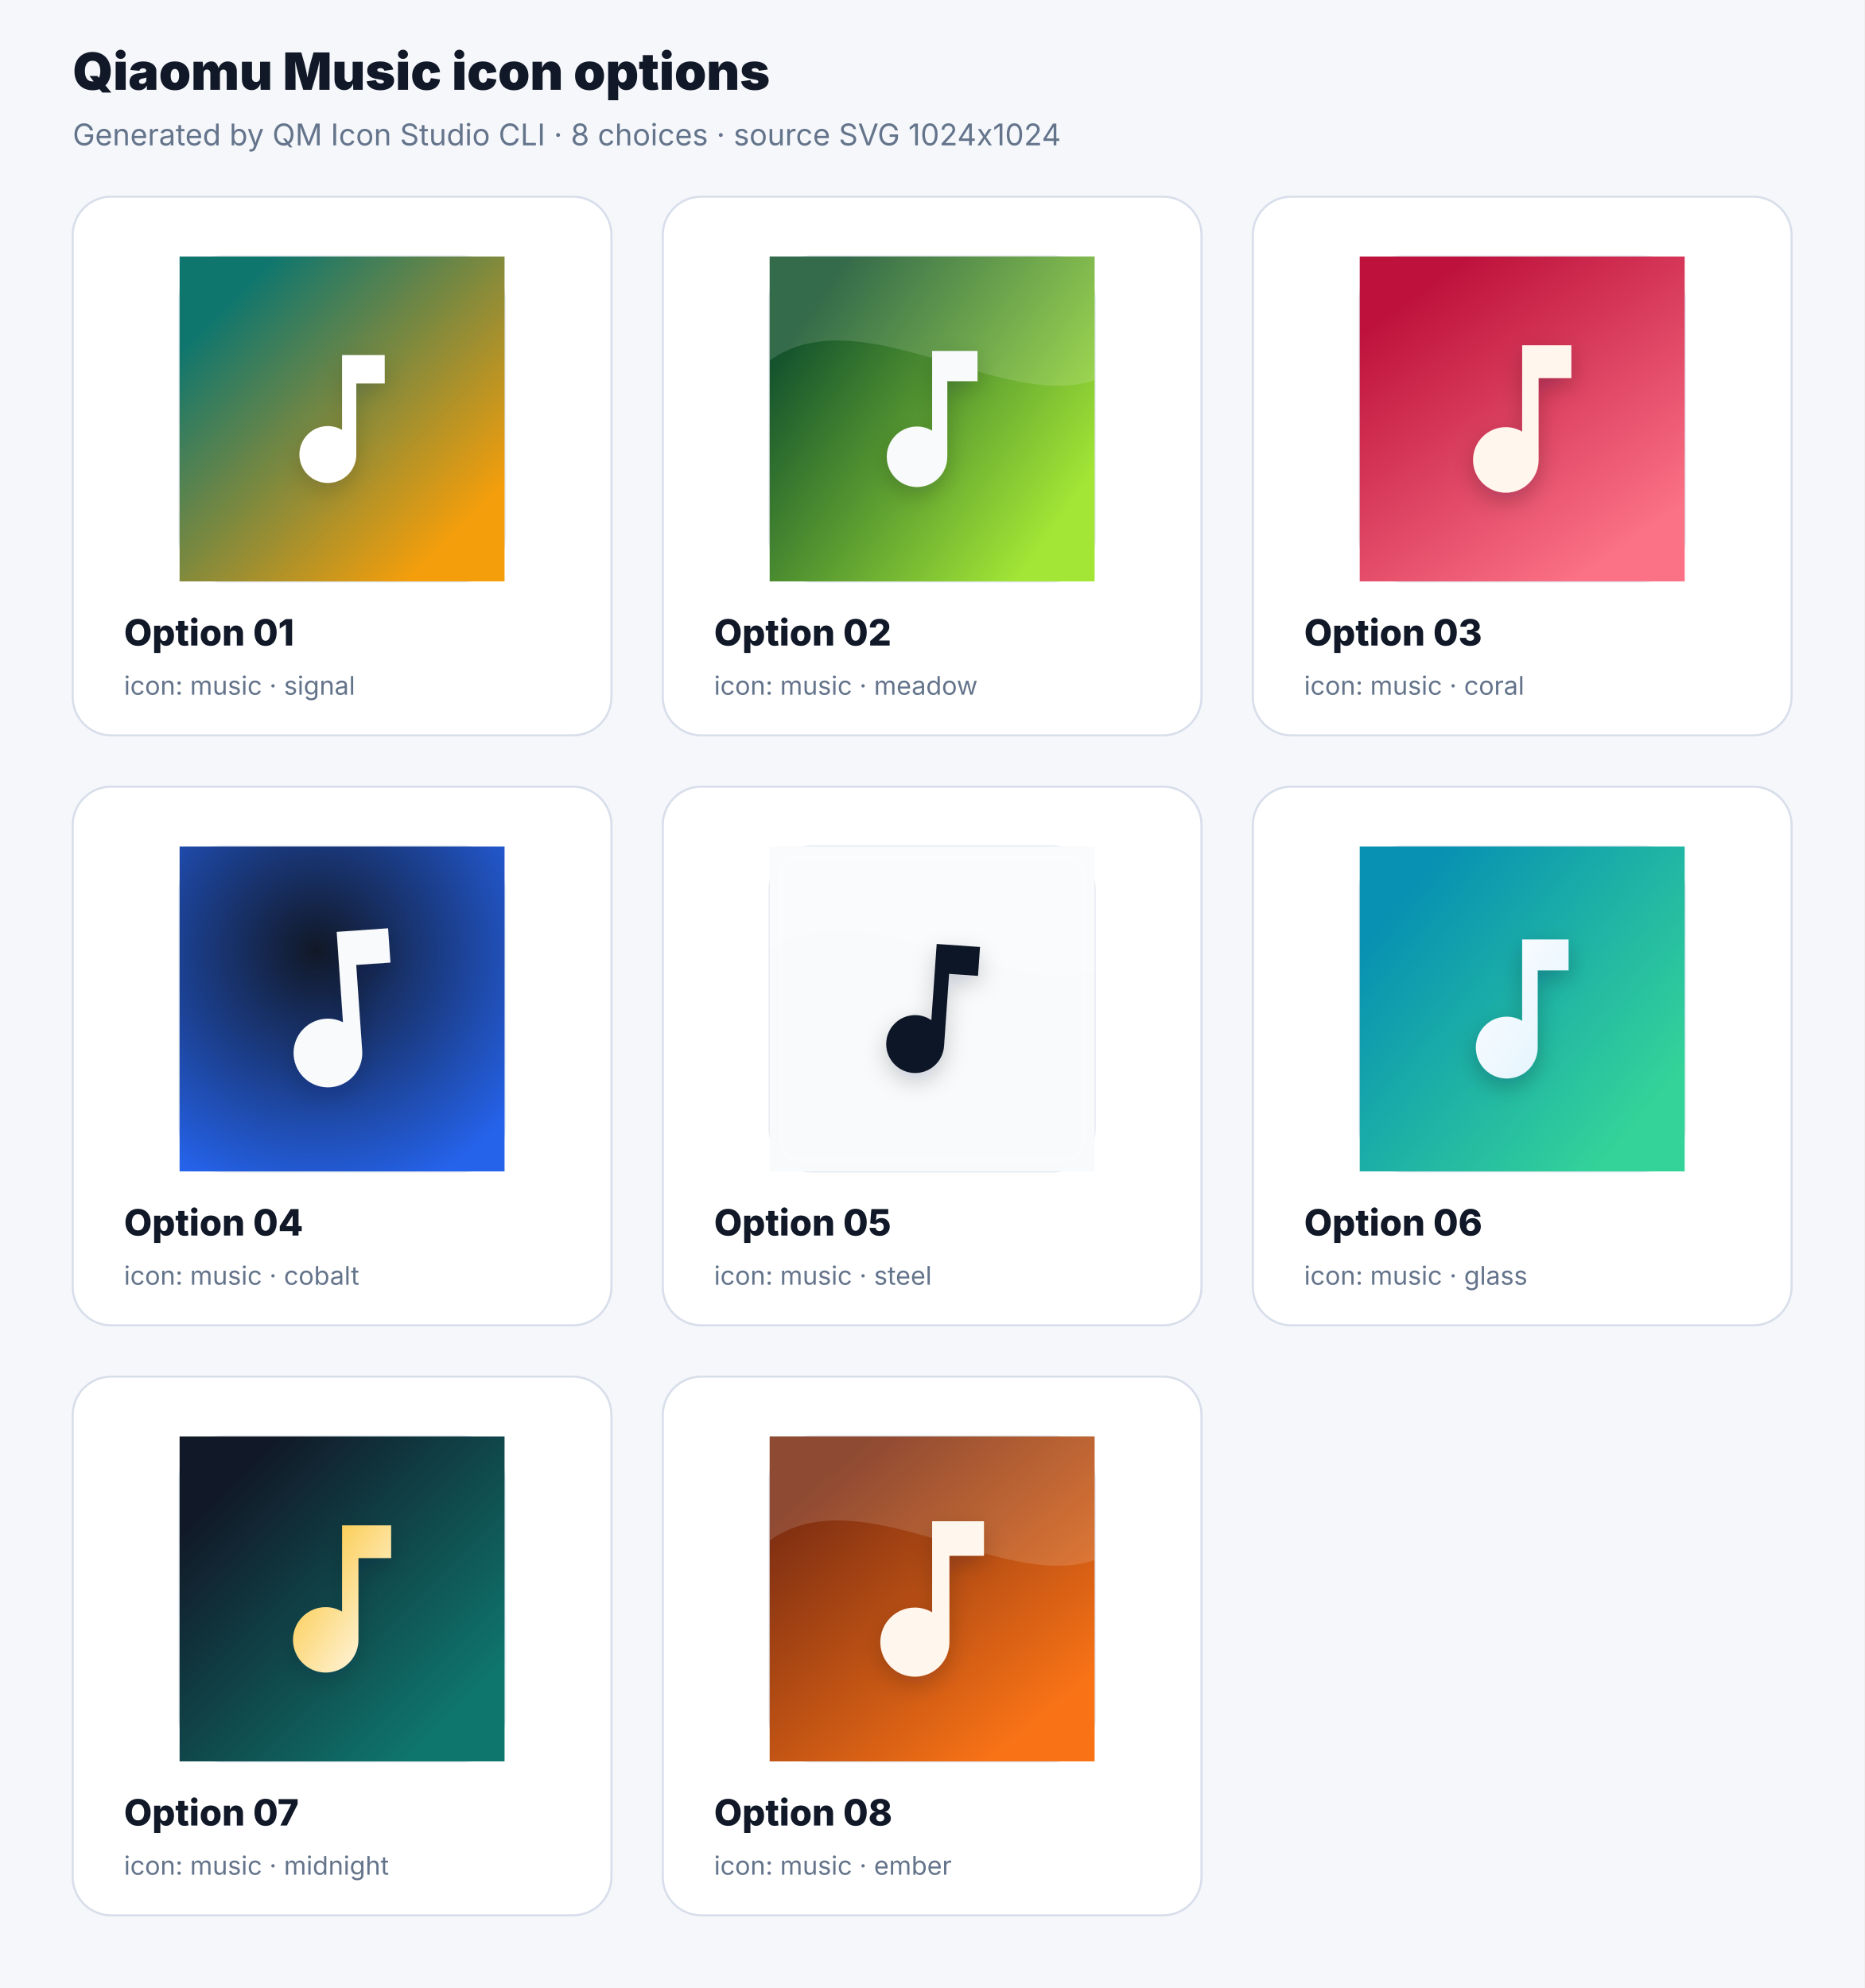
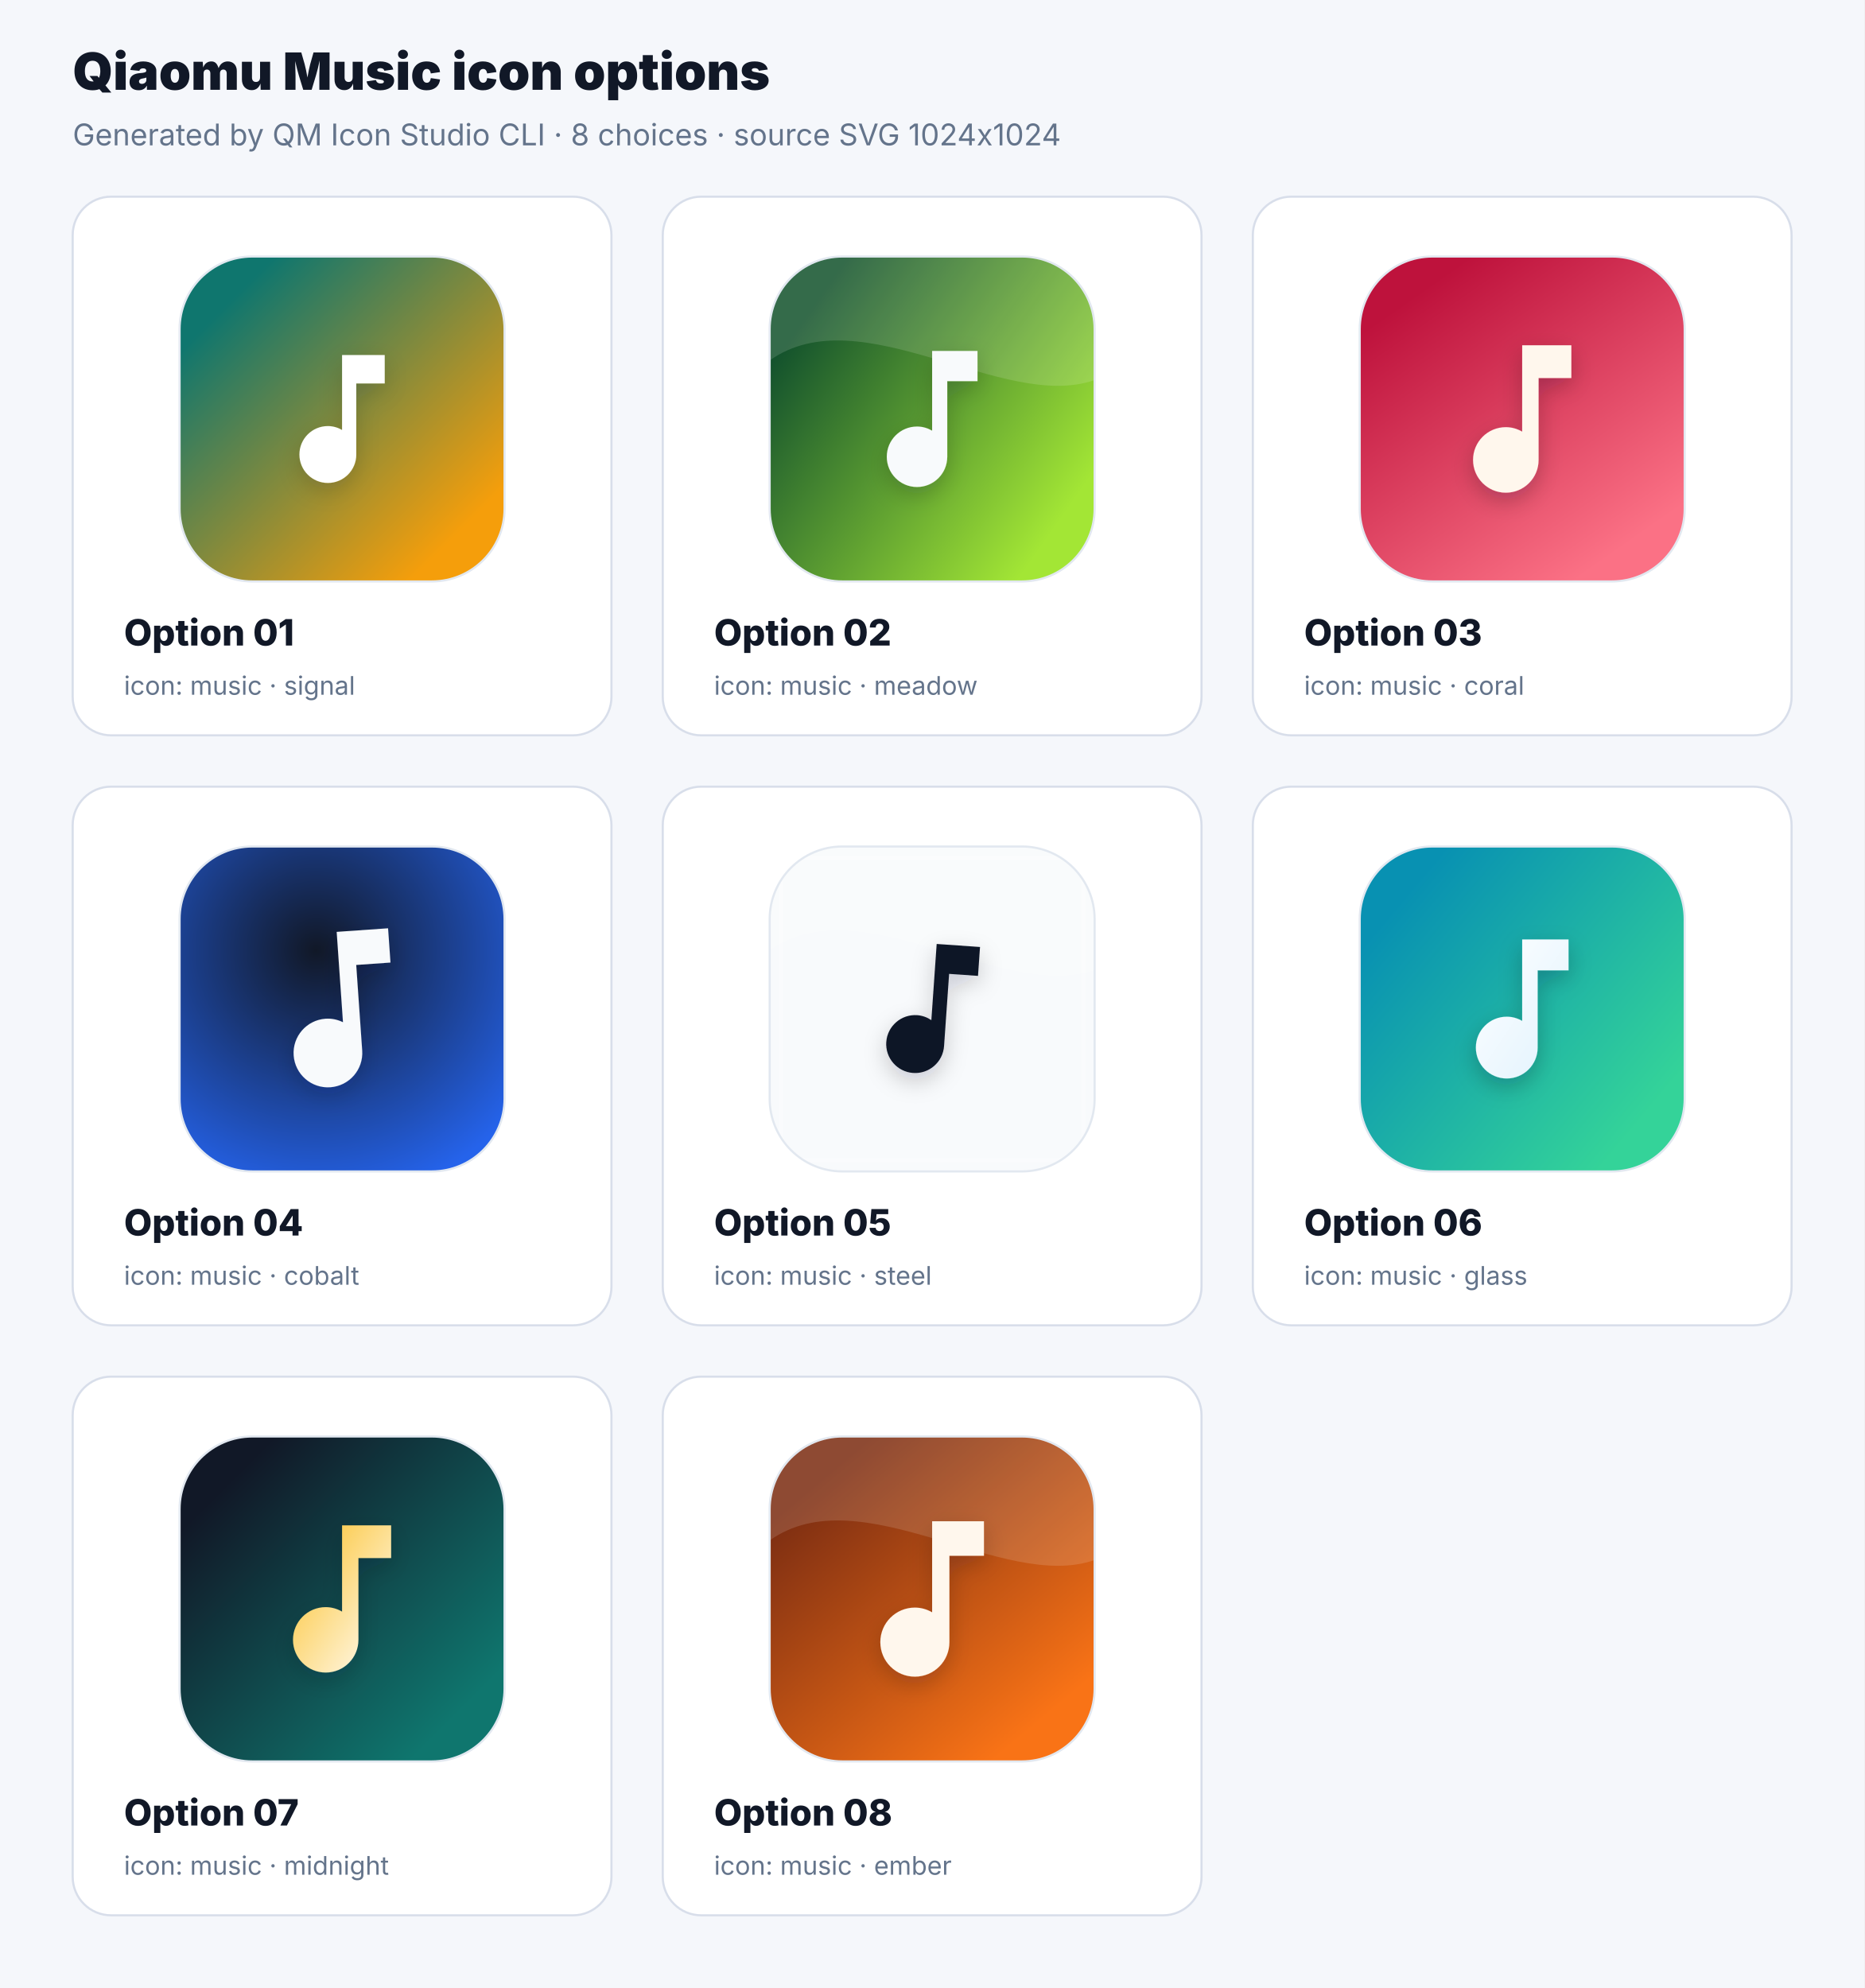
<svg xmlns="http://www.w3.org/2000/svg" width="872" height="930" viewBox="0 0 872 930">
  <defs>
    <linearGradient id="sheet-option-01-bg" x1="14.645%" y1="14.645%" x2="85.355%" y2="85.355%">
      <stop offset="0" stop-color="#0f766e" />
      <stop offset="1" stop-color="#f59e0b" />
    </linearGradient>
+     <clipPath id="sheet-option-01-clip">
+       <rect width="152" height="152" rx="34" ry="34" />
+     </clipPath>
    <linearGradient id="sheet-option-02-bg" x1="9.042%" y1="21.321%" x2="90.958%" y2="78.679%">
      <stop offset="0" stop-color="#14532d" />
      <stop offset="1" stop-color="#a3e635" />
    </linearGradient>
+     <clipPath id="sheet-option-02-clip">
+       <rect width="152" height="152" rx="34" ry="34" />
+     </clipPath>
    <linearGradient id="sheet-option-03-bg" x1="21.321%" y1="9.042%" x2="78.679%" y2="90.958%">
      <stop offset="0" stop-color="#be123c" />
      <stop offset="1" stop-color="#fb7185" />
    </linearGradient>
+     <clipPath id="sheet-option-03-clip">
+       <rect width="152" height="152" rx="34" ry="34" />
+     </clipPath>
    <radialGradient id="sheet-option-04-bg" cx="42%" cy="32%" r="78%">
      <stop offset="0" stop-color="#111827" />
      <stop offset="1" stop-color="#2563eb" />
    </radialGradient>
+     <clipPath id="sheet-option-04-clip">
+       <rect width="152" height="152" rx="34" ry="34" />
+     </clipPath>
+     <clipPath id="sheet-option-05-clip">
+       <rect width="152" height="152" rx="34" ry="34" />
+     </clipPath>
    <linearGradient id="sheet-option-06-bg" x1="11.698%" y1="17.861%" x2="88.302%" y2="82.139%">
      <stop offset="0" stop-color="#0891b2" />
      <stop offset="1" stop-color="#34d399" />
    </linearGradient>
    <linearGradient id="sheet-option-06-fg" x1="0" y1="0" x2="1" y2="1">
      <stop offset="0" stop-color="#ffffff" />
      <stop offset="1" stop-color="#e0f2fe" />
    </linearGradient>
+     <clipPath id="sheet-option-06-clip">
+       <rect width="152" height="152" rx="34" ry="34" />
+     </clipPath>
    <linearGradient id="sheet-option-07-bg" x1="14.645%" y1="14.645%" x2="85.355%" y2="85.355%">
      <stop offset="0" stop-color="#111827" />
      <stop offset="1" stop-color="#0f766e" />
    </linearGradient>
    <linearGradient id="sheet-option-07-fg" x1="0" y1="0" x2="1" y2="1">
      <stop offset="0" stop-color="#fbbf24" />
      <stop offset="1" stop-color="#ffffff" />
    </linearGradient>
+     <clipPath id="sheet-option-07-clip">
+       <rect width="152" height="152" rx="34" ry="34" />
+     </clipPath>
    <linearGradient id="sheet-option-08-bg" x1="17.861%" y1="11.698%" x2="82.139%" y2="88.302%">
      <stop offset="0" stop-color="#7c2d12" />
      <stop offset="1" stop-color="#f97316" />
    </linearGradient>
+     <clipPath id="sheet-option-08-clip">
+       <rect width="152" height="152" rx="34" ry="34" />
+     </clipPath>
  </defs>
  <rect width="872" height="930" fill="#f5f7fb" />
  <text x="34" y="42" font-family="Inter, Arial, sans-serif" font-size="24" font-weight="850" fill="#111827">Qiaomu Music icon options</text>
  <text x="34" y="68" font-family="Inter, Arial, sans-serif" font-size="14" fill="#64748b">Generated by QM Icon Studio CLI · 8 choices · source SVG 1024x1024</text>
  <g transform="translate(34 92)">
    <rect width="252" height="252" rx="18" fill="#ffffff" stroke="#d8deea" />
-     <rect x="50" y="28" width="152" height="152" rx="20" fill="#f8fafc" stroke="#e2e8f0" />
-     <g transform="translate(50 28) scale(0.1484375)">
-       <rect width="1024" height="1024" fill="url(#sheet-option-01-bg)" />
-       <g filter="drop-shadow(0 25.6px 35.84px rgba(15,23,42,0.16))">
-         <path transform="translate(512 512) rotate(0) scale(22.39875) translate(-12 -12)" d="M12 3v10.55c-.59-.34-1.27-.55-2-.55-2.21 0-4 1.79-4 4s1.79 4 4 4 4-1.79 4-4V7h4V3h-6z" fill="#ffffff" />
-       </g>
+     <g transform="translate(50 28)">
+       <rect width="152" height="152" rx="34" ry="34" fill="#f8fafc" />
+       <g clip-path="url(#sheet-option-01-clip)">
+         <g transform="scale(0.1484375)">
+           <rect width="1024" height="1024" fill="url(#sheet-option-01-bg)" />
+           <g filter="drop-shadow(0 25.6px 35.84px rgba(15,23,42,0.16))">
+             <path transform="translate(512 512) rotate(0) scale(22.39875) translate(-12 -12)" d="M12 3v10.55c-.59-.34-1.27-.55-2-.55-2.21 0-4 1.79-4 4s1.79 4 4 4 4-1.79 4-4V7h4V3h-6z" fill="#ffffff" />
+           </g>
+         </g>
+       </g>
+       <rect width="152" height="152" rx="34" ry="34" fill="none" stroke="#e2e8f0" />
    </g>
    <text x="24" y="210" font-family="Inter, Arial, sans-serif" font-size="17" font-weight="800" fill="#111827">Option 01</text>
    <text x="24" y="233" font-family="Inter, Arial, sans-serif" font-size="12" fill="#64748b">icon: music · signal</text>
  </g>
  <g transform="translate(310 92)">
    <rect width="252" height="252" rx="18" fill="#ffffff" stroke="#d8deea" />
-     <rect x="50" y="28" width="152" height="152" rx="20" fill="#f8fafc" stroke="#e2e8f0" />
-     <g transform="translate(50 28) scale(0.1484375)">
-       <rect width="1024" height="1024" fill="url(#sheet-option-02-bg)" />
-       <path d="M0 0h1024v389.12C737.28 491.52 286.72 122.88 0 327.68z" fill="#ffffff" opacity="0.14" />
-       <g filter="drop-shadow(0 25.6px 35.84px rgba(15,23,42,0.20))">
-         <path transform="translate(512 512) rotate(0) scale(23.81914) translate(-12 -12)" d="M12 3v10.55c-.59-.34-1.27-.55-2-.55-2.21 0-4 1.79-4 4s1.79 4 4 4 4-1.79 4-4V7h4V3h-6z" fill="#f8fafc" />
-       </g>
+     <g transform="translate(50 28)">
+       <rect width="152" height="152" rx="34" ry="34" fill="#f8fafc" />
+       <g clip-path="url(#sheet-option-02-clip)">
+         <g transform="scale(0.1484375)">
+           <rect width="1024" height="1024" fill="url(#sheet-option-02-bg)" />
+           <path d="M0 0h1024v389.12C737.28 491.52 286.72 122.88 0 327.68z" fill="#ffffff" opacity="0.14" />
+           <g filter="drop-shadow(0 25.6px 35.84px rgba(15,23,42,0.20))">
+             <path transform="translate(512 512) rotate(0) scale(23.81914) translate(-12 -12)" d="M12 3v10.55c-.59-.34-1.27-.55-2-.55-2.21 0-4 1.79-4 4s1.79 4 4 4 4-1.79 4-4V7h4V3h-6z" fill="#f8fafc" />
+           </g>
+         </g>
+       </g>
+       <rect width="152" height="152" rx="34" ry="34" fill="none" stroke="#e2e8f0" />
    </g>
    <text x="24" y="210" font-family="Inter, Arial, sans-serif" font-size="17" font-weight="800" fill="#111827">Option 02</text>
    <text x="24" y="233" font-family="Inter, Arial, sans-serif" font-size="12" fill="#64748b">icon: music · meadow</text>
  </g>
  <g transform="translate(586 92)">
    <rect width="252" height="252" rx="18" fill="#ffffff" stroke="#d8deea" />
-     <rect x="50" y="28" width="152" height="152" rx="20" fill="#f8fafc" stroke="#e2e8f0" />
-     <g transform="translate(50 28) scale(0.1484375)">
-       <rect width="1024" height="1024" fill="url(#sheet-option-03-bg)" />
-       <g filter="drop-shadow(0 25.6px 35.84px rgba(15,23,42,0.24))">
-         <path transform="translate(512 512) rotate(0) scale(25.80912) translate(-12 -12)" d="M12 3v10.55c-.59-.34-1.27-.55-2-.55-2.21 0-4 1.79-4 4s1.79 4 4 4 4-1.79 4-4V7h4V3h-6z" fill="#fff7ed" />
-       </g>
+     <g transform="translate(50 28)">
+       <rect width="152" height="152" rx="34" ry="34" fill="#f8fafc" />
+       <g clip-path="url(#sheet-option-03-clip)">
+         <g transform="scale(0.1484375)">
+           <rect width="1024" height="1024" fill="url(#sheet-option-03-bg)" />
+           <g filter="drop-shadow(0 25.6px 35.84px rgba(15,23,42,0.24))">
+             <path transform="translate(512 512) rotate(0) scale(25.80912) translate(-12 -12)" d="M12 3v10.55c-.59-.34-1.27-.55-2-.55-2.21 0-4 1.79-4 4s1.79 4 4 4 4-1.79 4-4V7h4V3h-6z" fill="#fff7ed" />
+           </g>
+         </g>
+       </g>
+       <rect width="152" height="152" rx="34" ry="34" fill="none" stroke="#e2e8f0" />
    </g>
    <text x="24" y="210" font-family="Inter, Arial, sans-serif" font-size="17" font-weight="800" fill="#111827">Option 03</text>
    <text x="24" y="233" font-family="Inter, Arial, sans-serif" font-size="12" fill="#64748b">icon: music · coral</text>
  </g>
  <g transform="translate(34 368)">
    <rect width="252" height="252" rx="18" fill="#ffffff" stroke="#d8deea" />
-     <rect x="50" y="28" width="152" height="152" rx="20" fill="#f8fafc" stroke="#e2e8f0" />
-     <g transform="translate(50 28) scale(0.1484375)">
-       <rect width="1024" height="1024" fill="url(#sheet-option-04-bg)" />
-       <g filter="drop-shadow(0 25.6px 35.84px rgba(15,23,42,0.16))">
-         <path transform="translate(512 512) rotate(-4) scale(27.05888) translate(-12 -12)" d="M12 3v10.55c-.59-.34-1.27-.55-2-.55-2.21 0-4 1.79-4 4s1.79 4 4 4 4-1.79 4-4V7h4V3h-6z" fill="#f8fafc" />
-       </g>
+     <g transform="translate(50 28)">
+       <rect width="152" height="152" rx="34" ry="34" fill="#f8fafc" />
+       <g clip-path="url(#sheet-option-04-clip)">
+         <g transform="scale(0.1484375)">
+           <rect width="1024" height="1024" fill="url(#sheet-option-04-bg)" />
+           <g filter="drop-shadow(0 25.6px 35.84px rgba(15,23,42,0.16))">
+             <path transform="translate(512 512) rotate(-4) scale(27.05888) translate(-12 -12)" d="M12 3v10.55c-.59-.34-1.27-.55-2-.55-2.21 0-4 1.79-4 4s1.79 4 4 4 4-1.79 4-4V7h4V3h-6z" fill="#f8fafc" />
+           </g>
+         </g>
+       </g>
+       <rect width="152" height="152" rx="34" ry="34" fill="none" stroke="#e2e8f0" />
    </g>
    <text x="24" y="210" font-family="Inter, Arial, sans-serif" font-size="17" font-weight="800" fill="#111827">Option 04</text>
    <text x="24" y="233" font-family="Inter, Arial, sans-serif" font-size="12" fill="#64748b">icon: music · cobalt</text>
  </g>
  <g transform="translate(310 368)">
    <rect width="252" height="252" rx="18" fill="#ffffff" stroke="#d8deea" />
-     <rect x="50" y="28" width="152" height="152" rx="20" fill="#f8fafc" stroke="#e2e8f0" />
-     <g transform="translate(50 28) scale(0.1484375)">
-       <rect width="1024" height="1024" fill="#f8fafc" />
-       <rect x="35.84" y="35.84" width="952.32" height="952.32" rx="56.32" fill="none" stroke="#ffffff" stroke-opacity="0.28" stroke-width="12.288" />
-       <path d="M0 0h1024v389.12C737.28 491.52 286.72 122.88 0 327.68z" fill="#ffffff" opacity="0.14" />
-       <g filter="drop-shadow(0 25.6px 35.84px rgba(15,23,42,0.20))">
-         <path transform="translate(512 512) rotate(4) scale(22.81616) translate(-12 -12)" d="M12 3v10.55c-.59-.34-1.27-.55-2-.55-2.21 0-4 1.79-4 4s1.79 4 4 4 4-1.79 4-4V7h4V3h-6z" fill="#111827" />
-       </g>
+     <g transform="translate(50 28)">
+       <rect width="152" height="152" rx="34" ry="34" fill="#f8fafc" />
+       <g clip-path="url(#sheet-option-05-clip)">
+         <g transform="scale(0.1484375)">
+           <rect width="1024" height="1024" fill="#f8fafc" />
+           <rect x="35.84" y="35.84" width="952.32" height="952.32" rx="56.32" fill="none" stroke="#ffffff" stroke-opacity="0.28" stroke-width="12.288" />
+           <path d="M0 0h1024v389.12C737.28 491.52 286.72 122.88 0 327.68z" fill="#ffffff" opacity="0.14" />
+           <g filter="drop-shadow(0 25.6px 35.84px rgba(15,23,42,0.20))">
+             <path transform="translate(512 512) rotate(4) scale(22.81616) translate(-12 -12)" d="M12 3v10.55c-.59-.34-1.27-.55-2-.55-2.21 0-4 1.79-4 4s1.79 4 4 4 4-1.79 4-4V7h4V3h-6z" fill="#111827" />
+           </g>
+         </g>
+       </g>
+       <rect width="152" height="152" rx="34" ry="34" fill="none" stroke="#e2e8f0" />
    </g>
    <text x="24" y="210" font-family="Inter, Arial, sans-serif" font-size="17" font-weight="800" fill="#111827">Option 05</text>
    <text x="24" y="233" font-family="Inter, Arial, sans-serif" font-size="12" fill="#64748b">icon: music · steel</text>
  </g>
  <g transform="translate(586 368)">
    <rect width="252" height="252" rx="18" fill="#ffffff" stroke="#d8deea" />
-     <rect x="50" y="28" width="152" height="152" rx="20" fill="#f8fafc" stroke="#e2e8f0" />
-     <g transform="translate(50 28) scale(0.1484375)">
-       <rect width="1024" height="1024" fill="url(#sheet-option-06-bg)" />
-       <g filter="drop-shadow(0 25.6px 35.84px rgba(15,23,42,0.24))">
-         <path transform="translate(512 512) rotate(0) scale(24.33993) translate(-12 -12)" d="M12 3v10.55c-.59-.34-1.27-.55-2-.55-2.21 0-4 1.79-4 4s1.79 4 4 4 4-1.79 4-4V7h4V3h-6z" fill="url(#sheet-option-06-fg)" />
-       </g>
+     <g transform="translate(50 28)">
+       <rect width="152" height="152" rx="34" ry="34" fill="#f8fafc" />
+       <g clip-path="url(#sheet-option-06-clip)">
+         <g transform="scale(0.1484375)">
+           <rect width="1024" height="1024" fill="url(#sheet-option-06-bg)" />
+           <g filter="drop-shadow(0 25.6px 35.84px rgba(15,23,42,0.24))">
+             <path transform="translate(512 512) rotate(0) scale(24.33993) translate(-12 -12)" d="M12 3v10.55c-.59-.34-1.27-.55-2-.55-2.21 0-4 1.79-4 4s1.79 4 4 4 4-1.79 4-4V7h4V3h-6z" fill="url(#sheet-option-06-fg)" />
+           </g>
+         </g>
+       </g>
+       <rect width="152" height="152" rx="34" ry="34" fill="none" stroke="#e2e8f0" />
    </g>
    <text x="24" y="210" font-family="Inter, Arial, sans-serif" font-size="17" font-weight="800" fill="#111827">Option 06</text>
    <text x="24" y="233" font-family="Inter, Arial, sans-serif" font-size="12" fill="#64748b">icon: music · glass</text>
  </g>
  <g transform="translate(34 644)">
    <rect width="252" height="252" rx="18" fill="#ffffff" stroke="#d8deea" />
-     <rect x="50" y="28" width="152" height="152" rx="20" fill="#f8fafc" stroke="#e2e8f0" />
-     <g transform="translate(50 28) scale(0.1484375)">
-       <rect width="1024" height="1024" fill="url(#sheet-option-07-bg)" />
-       <g filter="drop-shadow(0 25.6px 35.84px rgba(15,23,42,0.16))">
-         <path transform="translate(512 512) rotate(0) scale(25.76915) translate(-12 -12)" d="M12 3v10.55c-.59-.34-1.27-.55-2-.55-2.21 0-4 1.79-4 4s1.79 4 4 4 4-1.79 4-4V7h4V3h-6z" fill="url(#sheet-option-07-fg)" />
-       </g>
+     <g transform="translate(50 28)">
+       <rect width="152" height="152" rx="34" ry="34" fill="#f8fafc" />
+       <g clip-path="url(#sheet-option-07-clip)">
+         <g transform="scale(0.1484375)">
+           <rect width="1024" height="1024" fill="url(#sheet-option-07-bg)" />
+           <g filter="drop-shadow(0 25.6px 35.84px rgba(15,23,42,0.16))">
+             <path transform="translate(512 512) rotate(0) scale(25.76915) translate(-12 -12)" d="M12 3v10.55c-.59-.34-1.27-.55-2-.55-2.21 0-4 1.79-4 4s1.79 4 4 4 4-1.79 4-4V7h4V3h-6z" fill="url(#sheet-option-07-fg)" />
+           </g>
+         </g>
+       </g>
+       <rect width="152" height="152" rx="34" ry="34" fill="none" stroke="#e2e8f0" />
    </g>
    <text x="24" y="210" font-family="Inter, Arial, sans-serif" font-size="17" font-weight="800" fill="#111827">Option 07</text>
    <text x="24" y="233" font-family="Inter, Arial, sans-serif" font-size="12" fill="#64748b">icon: music · midnight</text>
  </g>
  <g transform="translate(310 644)">
    <rect width="252" height="252" rx="18" fill="#ffffff" stroke="#d8deea" />
-     <rect x="50" y="28" width="152" height="152" rx="20" fill="#f8fafc" stroke="#e2e8f0" />
-     <g transform="translate(50 28) scale(0.1484375)">
-       <rect width="1024" height="1024" fill="url(#sheet-option-08-bg)" />
-       <path d="M0 0h1024v389.12C737.28 491.52 286.72 122.88 0 327.68z" fill="#ffffff" opacity="0.14" />
-       <g filter="drop-shadow(0 25.6px 35.84px rgba(15,23,42,0.20))">
-         <path transform="translate(512 512) rotate(0) scale(27.20601) translate(-12 -12)" d="M12 3v10.55c-.59-.34-1.27-.55-2-.55-2.21 0-4 1.79-4 4s1.79 4 4 4 4-1.79 4-4V7h4V3h-6z" fill="#fff7ed" />
-       </g>
+     <g transform="translate(50 28)">
+       <rect width="152" height="152" rx="34" ry="34" fill="#f8fafc" />
+       <g clip-path="url(#sheet-option-08-clip)">
+         <g transform="scale(0.1484375)">
+           <rect width="1024" height="1024" fill="url(#sheet-option-08-bg)" />
+           <path d="M0 0h1024v389.12C737.28 491.52 286.72 122.88 0 327.68z" fill="#ffffff" opacity="0.14" />
+           <g filter="drop-shadow(0 25.6px 35.84px rgba(15,23,42,0.20))">
+             <path transform="translate(512 512) rotate(0) scale(27.20601) translate(-12 -12)" d="M12 3v10.55c-.59-.34-1.27-.55-2-.55-2.21 0-4 1.79-4 4s1.79 4 4 4 4-1.79 4-4V7h4V3h-6z" fill="#fff7ed" />
+           </g>
+         </g>
+       </g>
+       <rect width="152" height="152" rx="34" ry="34" fill="none" stroke="#e2e8f0" />
    </g>
    <text x="24" y="210" font-family="Inter, Arial, sans-serif" font-size="17" font-weight="800" fill="#111827">Option 08</text>
    <text x="24" y="233" font-family="Inter, Arial, sans-serif" font-size="12" fill="#64748b">icon: music · ember</text>
  </g>
</svg>
